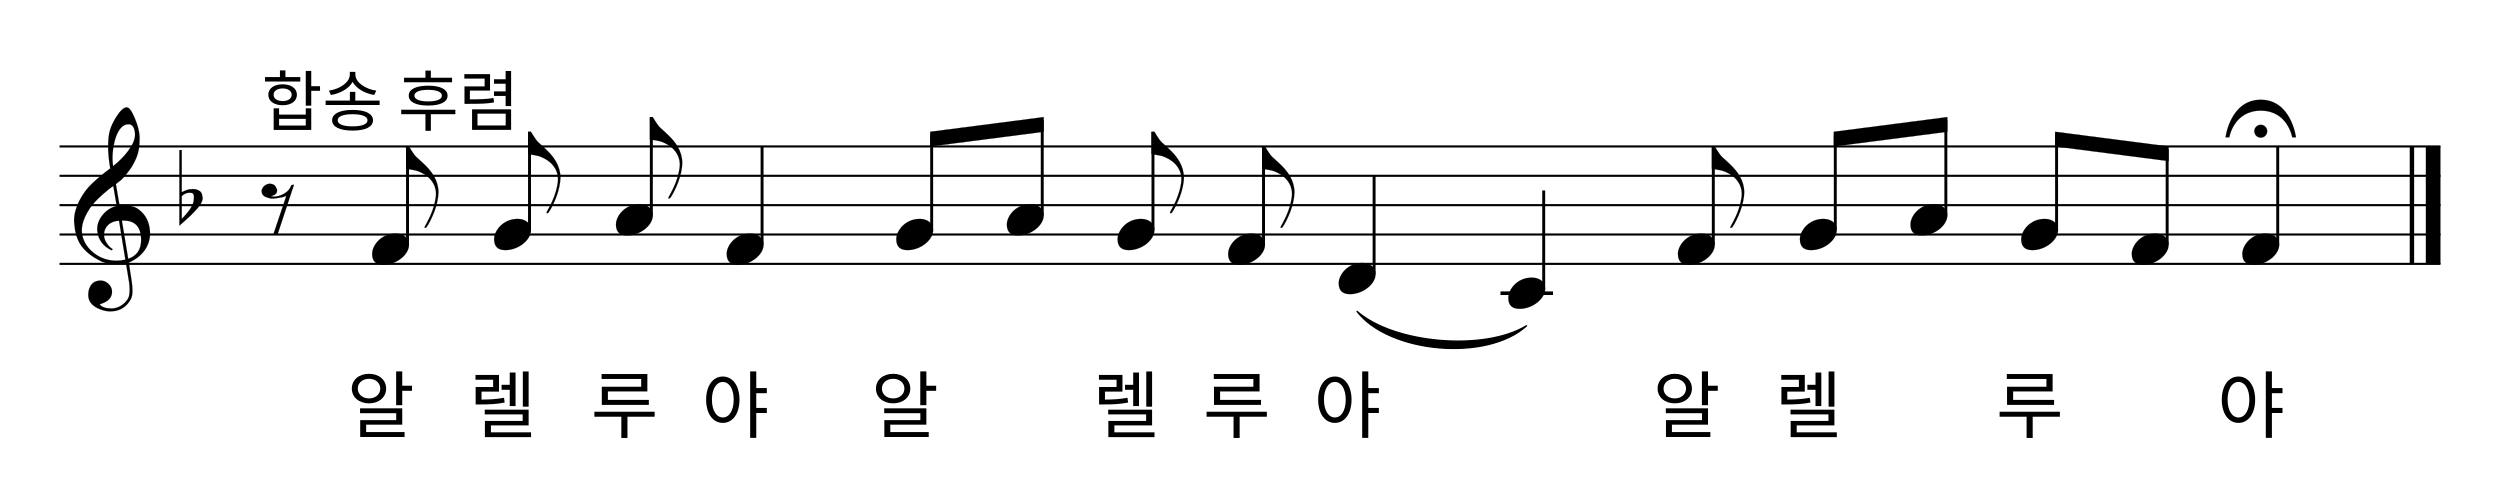
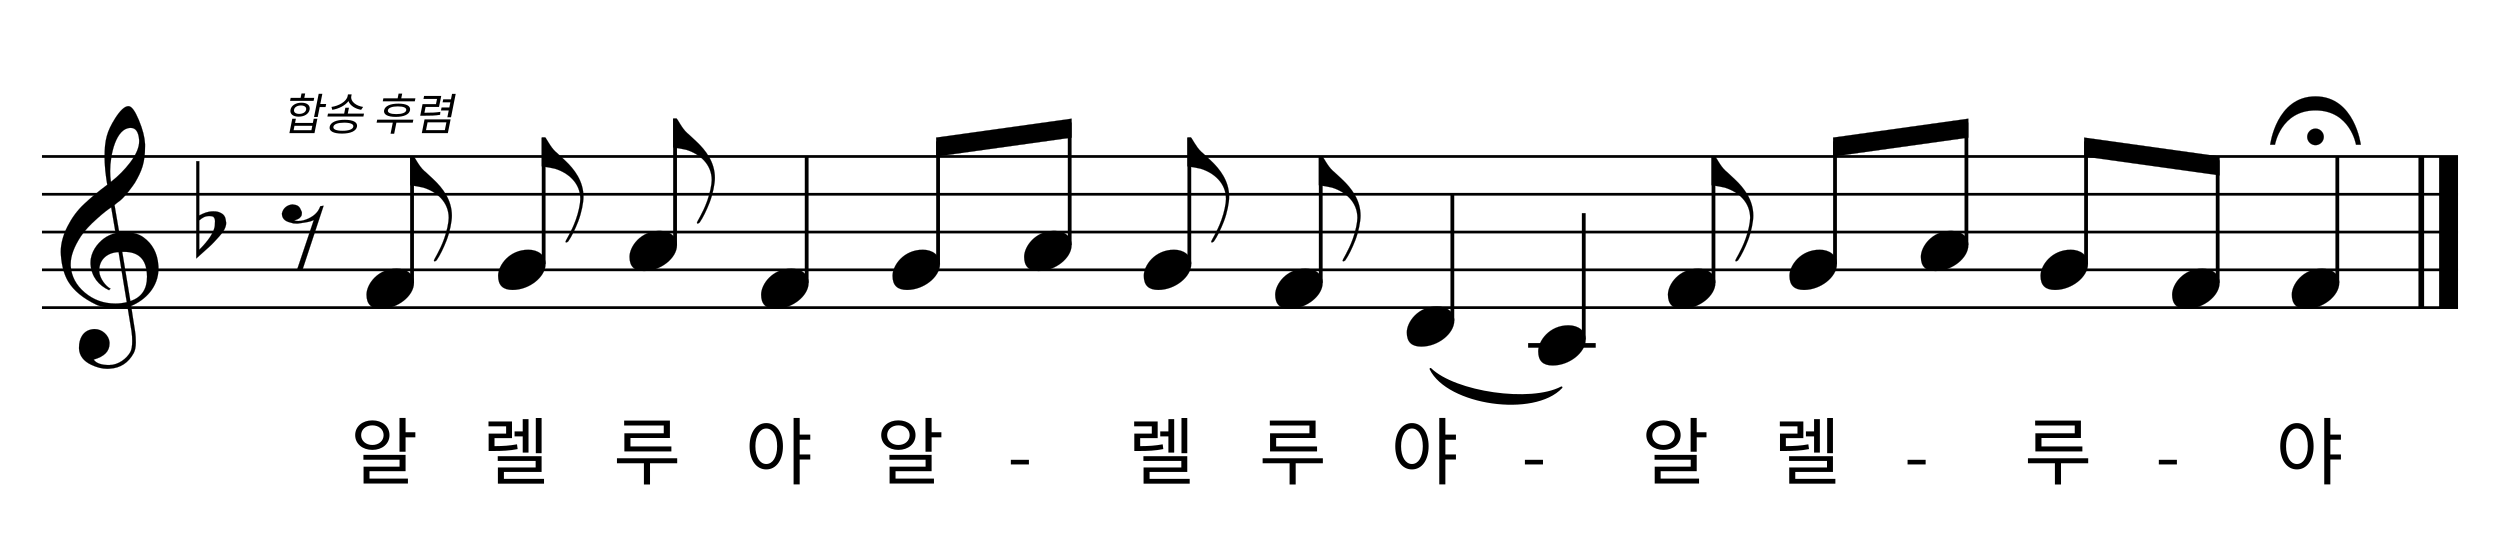
- <svg xmlns="http://www.w3.org/2000/svg" width="595.276" height="119.575" viewBox="0 0 595.276 119.575">
-   <g transform="translate(8.328598 8.328598) scale(0.6872852)">
-     <g transform="translate(0 8.503937) translate(8.503937 -0.3954913) scale(0.05649876)">
-       <g class="system">
-         <g class="section systemMilestone" />
-         <g class="section systemMilestone" />
-         <g class="measure">
-           <g class="staff">
-             <path d="M0 540 L14600 540" stroke-width="13" stroke="black" />
-             <path d="M0 720 L14600 720" stroke-width="13" stroke="black" />
-             <path d="M0 900 L14600 900" stroke-width="13" stroke="black" />
-             <path d="M0 1080 L14600 1080" stroke-width="13" stroke="black" />
-             <path d="M0 1260 L14600 1260" stroke-width="13" stroke="black" />
-             <g class="clef">
-               <g transform="translate(90, 1080) scale(0.72, 0.72)">
-                 <g>
-                   <path transform="scale(1,-1)" d="M441 -245c-23 -4 -48 -6 -76 -6c-59 0 -102 7 -130 20c-88 42 -150 93 -187 154c-26 44 -43 103 -48 176c0 6 -1 13 -1 19c0 54 15 111 45 170c29 57 65 106 110 148s96 85 153 127c-3 16 -8 46 -13 92c-4 43 -5 73 -5 89c0 117 16 172 69 257c34 54 64 82 89 82 c21 0 43 -30 69 -92s39 -115 41 -159v-15c0 -109 -21 -162 -67 -241c-13 -20 -63 -90 -98 -118c-13 -9 -25 -19 -37 -29l31 -181c8 1 18 2 28 2c58 0 102 -12 133 -35c59 -43 92 -104 98 -184c1 -7 1 -15 1 -22c0 -123 -87 -209 -181 -248c8 -57 17 -110 25 -162 c5 -31 6 -58 6 -80c0 -30 -5 -53 -14 -70c-35 -64 -88 -99 -158 -103c-5 0 -11 -1 -16 -1c-37 0 -72 10 -108 27c-50 24 -77 59 -80 105v11c0 29 7 55 20 76c18 28 45 42 79 44h6c49 0 93 -42 97 -87v-9c0 -51 -34 -86 -105 -106c17 -24 51 -36 102 -36c62 0 116 43 140 85 c9 16 13 41 13 74c0 20 -1 42 -5 67c-8 53 -18 106 -26 159zM461 939c-95 0 -135 -175 -135 -286c0 -24 2 -48 5 -71c50 39 92 82 127 128c40 53 60 100 60 140v8c-4 53 -22 81 -55 81h-2zM406 119l54 -326c73 25 110 78 110 161c0 7 0 15 -1 23c-7 95 -57 142 -151 142h-12 zM382 117c-72 -2 -128 -47 -128 -120v-7c2 -46 43 -99 75 -115c-3 -2 -7 -5 -10 -10c-70 33 -116 88 -123 172v11c0 68 44 126 88 159c23 17 49 29 78 36l-29 170c-21 -13 -52 -37 -92 -73c-50 -44 -86 -84 -109 -119c-45 -69 -67 -130 -67 -182v-13c5 -68 35 -127 93 -176 s125 -73 203 -73c25 0 50 3 75 9c-19 111 -36 221 -54 331z" stroke="black" />
-                 </g>
-               </g>
+ <svg xmlns="http://www.w3.org/2000/svg" xmlns:xlink="http://www.w3.org/1999/xlink" width="595.276" height="128px" version="1.1" overflow="hidden" id="yytagd6">
+   <defs>
+     <g id="E050-yytagd6">
+       <path transform="scale(1,-1)" d="M441 -245c-23 -4 -48 -6 -76 -6c-59 0 -102 7 -130 20c-88 42 -150 93 -187 154c-26 44 -43 103 -48 176c0 6 -1 13 -1 19c0 54 15 111 45 170c29 57 65 106 110 148s96 85 153 127c-3 16 -8 46 -13 92c-4 43 -5 73 -5 89c0 117 16 172 69 257c34 54 64 82 89 82 c21 0 43 -30 69 -92s39 -115 41 -159v-15c0 -109 -21 -162 -67 -241c-13 -20 -63 -90 -98 -118c-13 -9 -25 -19 -37 -29l31 -181c8 1 18 2 28 2c58 0 102 -12 133 -35c59 -43 92 -104 98 -184c1 -7 1 -15 1 -22c0 -123 -87 -209 -181 -248c8 -57 17 -110 25 -162 c5 -31 6 -58 6 -80c0 -30 -5 -53 -14 -70c-35 -64 -88 -99 -158 -103c-5 0 -11 -1 -16 -1c-37 0 -72 10 -108 27c-50 24 -77 59 -80 105v11c0 29 7 55 20 76c18 28 45 42 79 44h6c49 0 93 -42 97 -87v-9c0 -51 -34 -86 -105 -106c17 -24 51 -36 102 -36c62 0 116 43 140 85 c9 16 13 41 13 74c0 20 -1 42 -5 67c-8 53 -18 106 -26 159zM461 939c-95 0 -135 -175 -135 -286c0 -24 2 -48 5 -71c50 39 92 82 127 128c40 53 60 100 60 140v8c-4 53 -22 81 -55 81h-2zM406 119l54 -326c73 25 110 78 110 161c0 7 0 15 -1 23c-7 95 -57 142 -151 142h-12 zM382 117c-72 -2 -128 -47 -128 -120v-7c2 -46 43 -99 75 -115c-3 -2 -7 -5 -10 -10c-70 33 -116 88 -123 172v11c0 68 44 126 88 159c23 17 49 29 78 36l-29 170c-21 -13 -52 -37 -92 -73c-50 -44 -86 -84 -109 -119c-45 -69 -67 -130 -67 -182v-13c5 -68 35 -127 93 -176 s125 -73 203 -73c25 0 50 3 75 9c-19 111 -36 221 -54 331z" />
+     </g>
+     <g id="E260-yytagd6">
+       <path transform="scale(1,-1)" d="M20 110c32 16 54 27 93 27c26 0 35 -3 54 -13c13 -7 24 -20 27 -38l4 -25c0 -28 -16 -57 -45 -89c-23 -25 -39 -44 -65 -68l-88 -79v644h20v-359zM90 106c-32 0 -48 -10 -70 -29v-194c31 31 54 59 71 84c21 32 32 59 32 84c0 9 1 16 1 20c0 14 -3 21 -11 30l-8 3z" />
+     </g>
+     <g id="E4E6-yytagd6">
+       <path transform="scale(1,-1)" d="M0 123c7 34 33 56 69 60c29 -3 43 -9 53 -29c4 -8 7 -15 10 -22c0 -21 -1 -25 -11 -35c-5 -8 -18 -14 -40 -20l12 -3l15 -1c44 0 97 26 122 56c10 11 18 26 24 42c7 1 15 2 22 3l-140 -424h-36l111 330c-10 -6 -27 -12 -53 -16l-52 -8h-10l-20 1c-1 0 -8 3 -21 6 c-37 9 -55 28 -55 60z" />
+     </g>
+     <g id="E0A4-yytagd6">
+       <path transform="scale(1,-1)" d="M0 -39c0 68 73 172 200 172c66 0 114 -37 114 -95c0 -84 -106 -171 -218 -171c-64 0 -96 30 -96 94z" />
+     </g>
+     <g id="E240-yytagd6">
+       <path transform="scale(1,-1)" d="M179 -646c15 29 29 55 46 102c18 49 30 108 30 138c0 105 -80 173 -168 200c-18 5 -47 9 -87 16v190h22c8 0 33 -61 71 -95c4 -3 -2 3 61 -56c62 -58 122 -137 122 -241c0 -38 -13 -106 -35 -163c-20 -51 -43 -99 -66 -132c-6 -5 -10 -7 -13 -7s-5 2 -5 5l4 10 c1 3 14 25 18 33z" />
+     </g>
+     <g id="E4C0-yytagd6">
+       <path transform="scale(1,-1)" d="M0 0c0 0 40 320 300 320s300 -320 300 -320h-32s-38 227 -268 227s-268 -227 -268 -227h-32zM355 52c0 -30 -25 -55 -55 -55s-55 25 -55 55s25 55 55 55s55 -25 55 -55z" />
+     </g>
+   </defs>
+   <style type="text/css">#yytagd6 g.ending, #yytagd6 g.fing, #yytagd6 g.reh, #yytagd6 g.tempo {font-weight:bold;}#yytagd6 g.dir, #yytagd6 g.dynam, #yytagd6 g.mNum {font-style:italic;}#yytagd6 g.label {font-weight:normal;}#yytagd6 ellipse, #yytagd6 path, #yytagd6 polygon, #yytagd6 polyline, #yytagd6 rect {stroke:currentColor}#yytagd6 g.cursor {fill:dodgerblue; color:dodgerblue;}#yytagd6 g.cursor.chord {fill:limegreen; color:limegreen;}</style>
+   <svg class="definition-scale" color="black" font-family="Times, serif" viewBox="0 0 11910 2550">
+     <g class="page-margin" transform="translate(200, 200)">
+       <g id="i1sne6s7" class="mdiv pageMilestone" />
+       <g id="joizbxt" class="score pageMilestone" />
+       <g id="o1sd52yq" class="system">
+         <g id="l1wmsg6g" class="section systemMilestone" />
+         <g id="e1aj6r9q" class="section systemMilestone" />
+         <g id="y1mlm3pj" class="measure">
+           <g id="h1vddpi7" class="staff">
+             <path d="M0 540 L11510 540" stroke-width="13" />
+             <path d="M0 720 L11510 720" stroke-width="13" />
+             <path d="M0 900 L11510 900" stroke-width="13" />
+             <path d="M0 1080 L11510 1080" stroke-width="13" />
+             <path d="M0 1260 L11510 1260" stroke-width="13" />
+             <g id="cwzj9sl" class="clef">
+               <use xlink:href="#E050-yytagd6" transform="translate(90, 1080) scale(0.72, 0.72)" />
            </g>
-             <g class="keySig">
-               <g class="keyAccid">
-                 <g transform="translate(735, 900) scale(0.72, 0.72)">
-                   <g>
-                     <path transform="scale(1,-1)" d="M20 110c32 16 54 27 93 27c26 0 35 -3 54 -13c13 -7 24 -20 27 -38l4 -25c0 -28 -16 -57 -45 -89c-23 -25 -39 -44 -65 -68l-88 -79v644h20v-359zM90 106c-32 0 -48 -10 -70 -29v-194c31 31 54 59 71 84c21 32 32 59 32 84c0 9 1 16 1 20c0 14 -3 21 -11 30l-8 3z" stroke="black" />
-                   </g>
-                 </g>
+             <g id="d1taxx6v" class="keySig">
+               <g id="ewndzvz" class="keyAccid">
+                 <use xlink:href="#E260-yytagd6" transform="translate(735, 900) scale(0.72, 0.72)" />
              </g>
            </g>
            <g class="ledgerLines below">
-               <path d="M8836 1440 L9158 1440" stroke-width="22" stroke="black" />
+               <path d="M7080 1440 L7402 1440" stroke-width="22" />
            </g>
-             <g class="layer">
-               <g class="rest">
-                 <g transform="translate(1239, 900) scale(0.72, 0.72)">
-                   <g>
-                     <path transform="scale(1,-1)" d="M0 123c7 34 33 56 69 60c29 -3 43 -9 53 -29c4 -8 7 -15 10 -22c0 -21 -1 -25 -11 -35c-5 -8 -18 -14 -40 -20l12 -3l15 -1c44 0 97 26 122 56c10 11 18 26 24 42c7 1 15 2 22 3l-140 -424h-36l111 330c-10 -6 -27 -12 -53 -16l-52 -8h-10l-20 1c-1 0 -8 3 -21 6 c-37 9 -55 28 -55 60z" stroke="black" />
-                   </g>
-                 </g>
-               </g>
-               <g class="note">
-                 <g class="notehead">
-                   <g transform="translate(1917, 1170) scale(0.72, 0.72)">
-                     <g>
-                       <path transform="scale(1,-1)" d="M0 -39c0 68 73 172 200 172c66 0 114 -37 114 -95c0 -84 -106 -171 -218 -171c-64 0 -96 30 -96 94z" stroke="black" />
-                     </g>
-                   </g>
-                 </g>
-                 <g class="stem">
-                   <path d="M2134 1142 L2134 540" stroke-width="18" stroke="black" />
-                   <g class="flag">
-                     <g transform="translate(2125, 540) scale(0.72, 0.72)">
-                       <g>
-                         <path transform="scale(1,-1)" d="M179 -646c15 29 29 55 46 102c18 49 30 108 30 138c0 105 -80 173 -168 200c-18 5 -47 9 -87 16v190h22c8 0 33 -61 71 -95c4 -3 -2 3 61 -56c62 -58 122 -137 122 -241c0 -38 -13 -106 -35 -163c-20 -51 -43 -99 -66 -132c-6 -5 -10 -7 -13 -7s-5 2 -5 5l4 10 c1 3 14 25 18 33z" stroke="black" />
-                       </g>
-                     </g>
-                   </g>
-                 </g>
-                 <g class="verse">
-                   <g class="syl">
-                     <text x="1827" y="2292" font-size="450.674px" font-family="Malgun" transform=" translate(-64.38853 0)">알</text>
-                   </g>
-                 </g>
-               </g>
-               <g class="note">
-                 <g class="notehead">
-                   <g transform="translate(2665, 1080) scale(0.72, 0.72)">
-                     <g>
-                       <path transform="scale(1,-1)" d="M0 -39c0 68 73 172 200 172c66 0 114 -37 114 -95c0 -84 -106 -171 -218 -171c-64 0 -96 30 -96 94z" stroke="black" />
-                     </g>
-                   </g>
-                 </g>
-                 <g class="stem">
-                   <path d="M2882 1052 L2882 450" stroke-width="18" stroke="black" />
-                   <g class="flag">
-                     <g transform="translate(2873, 450) scale(0.72, 0.72)">
-                       <g>
-                         <path transform="scale(1,-1)" d="M179 -646c15 29 29 55 46 102c18 49 30 108 30 138c0 105 -80 173 -168 200c-18 5 -47 9 -87 16v190h22c8 0 33 -61 71 -95c4 -3 -2 3 61 -56c62 -58 122 -137 122 -241c0 -38 -13 -106 -35 -163c-20 -51 -43 -99 -66 -132c-6 -5 -10 -7 -13 -7s-5 2 -5 5l4 10 c1 3 14 25 18 33z" stroke="black" />
-                       </g>
-                     </g>
-                   </g>
-                 </g>
-                 <g class="verse">
-                   <g class="syl">
-                     <text x="2575" y="2292" font-size="450.674px" font-family="Malgun" transform=" translate(-64.38853 0)">렐</text>
-                   </g>
-                 </g>
-               </g>
-               <g class="note">
-                 <g class="notehead">
-                   <g transform="translate(3412, 990) scale(0.72, 0.72)">
-                     <g>
-                       <path transform="scale(1,-1)" d="M0 -39c0 68 73 172 200 172c66 0 114 -37 114 -95c0 -84 -106 -171 -218 -171c-64 0 -96 30 -96 94z" stroke="black" />
-                     </g>
-                   </g>
-                 </g>
-                 <g class="stem">
-                   <path d="M3629 962 L3629 360" stroke-width="18" stroke="black" />
-                   <g class="flag">
-                     <g transform="translate(3620, 360) scale(0.72, 0.72)">
-                       <g>
-                         <path transform="scale(1,-1)" d="M179 -646c15 29 29 55 46 102c18 49 30 108 30 138c0 105 -80 173 -168 200c-18 5 -47 9 -87 16v190h22c8 0 33 -61 71 -95c4 -3 -2 3 61 -56c62 -58 122 -137 122 -241c0 -38 -13 -106 -35 -163c-20 -51 -43 -99 -66 -132c-6 -5 -10 -7 -13 -7s-5 2 -5 5l4 10 c1 3 14 25 18 33z" stroke="black" />
-                       </g>
-                     </g>
-                   </g>
-                 </g>
-                 <g class="verse">
-                   <g class="syl">
-                     <text x="3322" y="2292" font-size="450.674px" font-family="Malgun" transform=" translate(-64.38853 0)">루</text>
-                   </g>
-                 </g>
-               </g>
-               <g class="note">
-                 <g class="notehead">
-                   <g transform="translate(4091, 1170) scale(0.72, 0.72)">
-                     <g>
-                       <path transform="scale(1,-1)" d="M0 -39c0 68 73 172 200 172c66 0 114 -37 114 -95c0 -84 -106 -171 -218 -171c-64 0 -96 30 -96 94z" stroke="black" />
-                     </g>
-                   </g>
-                 </g>
-                 <g class="stem">
-                   <path d="M4308 1142 L4308 540" stroke-width="18" stroke="black" />
-                 </g>
-                 <g class="verse">
-                   <g class="syl">
-                     <text x="4001" y="2292" font-size="450.674px" font-family="Malgun" transform=" translate(-64.38853 0)">야</text>
-                   </g>
-                 </g>
-               </g>
-               <g class="beam">
-                 <polygon points="5339,450 6035,360 6035,450 5339,540" stroke="black" />
-                 <g class="note">
-                   <g class="notehead">
-                     <g transform="translate(5131, 1080) scale(0.72, 0.72)">
-                       <g>
-                         <path transform="scale(1,-1)" d="M0 -39c0 68 73 172 200 172c66 0 114 -37 114 -95c0 -84 -106 -171 -218 -171c-64 0 -96 30 -96 94z" stroke="black" />
-                       </g>
-                     </g>
-                   </g>
-                   <g class="stem">
-                     <path d="M5348 1052 L5348 468" stroke-width="18" stroke="black" />
-                   </g>
-                   <g class="verse">
-                     <g class="syl">
-                       <text x="5041" y="2292" font-size="450.674px" font-family="Malgun" transform=" translate(-64.38853 0)">알</text>
-                     </g>
-                   </g>
-                 </g>
-                 <g class="note">
-                   <g class="notehead">
-                     <g transform="translate(5809, 990) scale(0.72, 0.72)">
-                       <g>
-                         <path transform="scale(1,-1)" d="M0 -39c0 68 73 172 200 172c66 0 114 -37 114 -95c0 -84 -106 -171 -218 -171c-64 0 -96 30 -96 94z" stroke="black" />
-                       </g>
-                     </g>
-                   </g>
-                   <g class="stem">
-                     <path d="M6026 962 L6026 378" stroke-width="18" stroke="black" />
-                   </g>
-                 </g>
-               </g>
-               <g class="note">
-                 <g class="notehead">
-                   <g transform="translate(6488, 1080) scale(0.72, 0.72)">
-                     <g>
-                       <path transform="scale(1,-1)" d="M0 -39c0 68 73 172 200 172c66 0 114 -37 114 -95c0 -84 -106 -171 -218 -171c-64 0 -96 30 -96 94z" stroke="black" />
-                     </g>
-                   </g>
-                 </g>
-                 <g class="stem">
-                   <path d="M6705 1052 L6705 450" stroke-width="18" stroke="black" />
-                   <g class="flag">
-                     <g transform="translate(6696, 450) scale(0.72, 0.72)">
-                       <g>
-                         <path transform="scale(1,-1)" d="M179 -646c15 29 29 55 46 102c18 49 30 108 30 138c0 105 -80 173 -168 200c-18 5 -47 9 -87 16v190h22c8 0 33 -61 71 -95c4 -3 -2 3 61 -56c62 -58 122 -137 122 -241c0 -38 -13 -106 -35 -163c-20 -51 -43 -99 -66 -132c-6 -5 -10 -7 -13 -7s-5 2 -5 5l4 10 c1 3 14 25 18 33z" stroke="black" />
-                       </g>
-                     </g>
-                   </g>
-                 </g>
-                 <g class="verse">
-                   <g class="syl">
-                     <text x="6398" y="2292" font-size="450.674px" font-family="Malgun" transform=" translate(-64.38853 0)">렐</text>
-                   </g>
-                 </g>
-               </g>
-               <g class="note">
-                 <g class="notehead">
-                   <g transform="translate(7166, 1170) scale(0.72, 0.72)">
-                     <g>
-                       <path transform="scale(1,-1)" d="M0 -39c0 68 73 172 200 172c66 0 114 -37 114 -95c0 -84 -106 -171 -218 -171c-64 0 -96 30 -96 94z" stroke="black" />
-                     </g>
-                   </g>
-                 </g>
-                 <g class="stem">
-                   <path d="M7383 1142 L7383 540" stroke-width="18" stroke="black" />
-                   <g class="flag">
-                     <g transform="translate(7374, 540) scale(0.72, 0.72)">
-                       <g>
-                         <path transform="scale(1,-1)" d="M179 -646c15 29 29 55 46 102c18 49 30 108 30 138c0 105 -80 173 -168 200c-18 5 -47 9 -87 16v190h22c8 0 33 -61 71 -95c4 -3 -2 3 61 -56c62 -58 122 -137 122 -241c0 -38 -13 -106 -35 -163c-20 -51 -43 -99 -66 -132c-6 -5 -10 -7 -13 -7s-5 2 -5 5l4 10 c1 3 14 25 18 33z" stroke="black" />
-                       </g>
-                     </g>
-                   </g>
-                 </g>
-                 <g class="verse">
-                   <g class="syl">
-                     <text x="7076" y="2292" font-size="450.674px" font-family="Malgun" transform=" translate(-64.38853 0)">루</text>
-                   </g>
-                 </g>
-               </g>
-               <g class="note">
-                 <g class="notehead">
-                   <g transform="translate(7844, 1350) scale(0.72, 0.72)">
-                     <g>
-                       <path transform="scale(1,-1)" d="M0 -39c0 68 73 172 200 172c66 0 114 -37 114 -95c0 -84 -106 -171 -218 -171c-64 0 -96 30 -96 94z" stroke="black" />
-                     </g>
-                   </g>
-                 </g>
-                 <g class="stem">
-                   <path d="M8061 1322 L8061 720" stroke-width="18" stroke="black" />
-                 </g>
-                 <g class="verse">
-                   <g class="syl">
-                     <text x="7754" y="2292" font-size="450.674px" font-family="Malgun" transform=" translate(-64.38853 0)">야</text>
-                   </g>
-                 </g>
-               </g>
-               <g class="note">
-                 <g class="notehead">
-                   <g transform="translate(8884, 1440) scale(0.72, 0.72)">
-                     <g>
-                       <path transform="scale(1,-1)" d="M0 -39c0 68 73 172 200 172c66 0 114 -37 114 -95c0 -84 -106 -171 -218 -171c-64 0 -96 30 -96 94z" stroke="black" />
-                     </g>
-                   </g>
-                 </g>
-                 <g class="stem">
-                   <path d="M9101 1412 L9101 810" stroke-width="18" stroke="black" />
-                 </g>
-               </g>
-               <g class="note">
-                 <g class="notehead">
-                   <g transform="translate(9924, 1170) scale(0.72, 0.72)">
-                     <g>
-                       <path transform="scale(1,-1)" d="M0 -39c0 68 73 172 200 172c66 0 114 -37 114 -95c0 -84 -106 -171 -218 -171c-64 0 -96 30 -96 94z" stroke="black" />
-                     </g>
-                   </g>
-                 </g>
-                 <g class="stem">
-                   <path d="M10141 1142 L10141 540" stroke-width="18" stroke="black" />
-                   <g class="flag">
-                     <g transform="translate(10132, 540) scale(0.72, 0.72)">
-                       <g>
-                         <path transform="scale(1,-1)" d="M179 -646c15 29 29 55 46 102c18 49 30 108 30 138c0 105 -80 173 -168 200c-18 5 -47 9 -87 16v190h22c8 0 33 -61 71 -95c4 -3 -2 3 61 -56c62 -58 122 -137 122 -241c0 -38 -13 -106 -35 -163c-20 -51 -43 -99 -66 -132c-6 -5 -10 -7 -13 -7s-5 2 -5 5l4 10 c1 3 14 25 18 33z" stroke="black" />
-                       </g>
-                     </g>
-                   </g>
-                 </g>
-                 <g class="verse">
-                   <g class="syl">
-                     <text x="9834" y="2292" font-size="450.674px" font-family="Malgun" transform=" translate(-64.38853 0)">알</text>
-                   </g>
-                 </g>
-               </g>
-               <g class="beam">
-                 <polygon points="10880,450 11576,360 11576,450 10880,540" stroke="black" />
-                 <g class="note">
-                   <g class="notehead">
-                     <g transform="translate(10672, 1080) scale(0.72, 0.72)">
-                       <g>
-                         <path transform="scale(1,-1)" d="M0 -39c0 68 73 172 200 172c66 0 114 -37 114 -95c0 -84 -106 -171 -218 -171c-64 0 -96 30 -96 94z" stroke="black" />
-                       </g>
-                     </g>
-                   </g>
-                   <g class="stem">
-                     <path d="M10889 1052 L10889 468" stroke-width="18" stroke="black" />
-                   </g>
-                   <g class="verse">
-                     <g class="syl">
-                       <text x="10582" y="2292" font-size="450.674px" font-family="Malgun" transform=" translate(-64.38853 0)">렐</text>
-                     </g>
-                   </g>
-                 </g>
-                 <g class="note">
-                   <g class="notehead">
-                     <g transform="translate(11350, 990) scale(0.72, 0.72)">
-                       <g>
-                         <path transform="scale(1,-1)" d="M0 -39c0 68 73 172 200 172c66 0 114 -37 114 -95c0 -84 -106 -171 -218 -171c-64 0 -96 30 -96 94z" stroke="black" />
-                       </g>
-                     </g>
-                   </g>
-                   <g class="stem">
-                     <path d="M11567 962 L11567 378" stroke-width="18" stroke="black" />
-                   </g>
-                 </g>
-               </g>
-               <g class="beam">
-                 <polygon points="12237,450 12933,540 12933,630 12237,540" stroke="black" />
-                 <g class="note">
-                   <g class="notehead">
-                     <g transform="translate(12029, 1080) scale(0.72, 0.72)">
-                       <g>
-                         <path transform="scale(1,-1)" d="M0 -39c0 68 73 172 200 172c66 0 114 -37 114 -95c0 -84 -106 -171 -218 -171c-64 0 -96 30 -96 94z" stroke="black" />
-                       </g>
-                     </g>
-                   </g>
-                   <g class="stem">
-                     <path d="M12246 1052 L12246 468" stroke-width="18" stroke="black" />
-                   </g>
-                   <g class="verse">
-                     <g class="syl">
-                       <text x="11939" y="2292" font-size="450.674px" font-family="Malgun" transform=" translate(-64.38853 0)">루</text>
-                     </g>
-                   </g>
-                 </g>
-                 <g class="note">
-                   <g class="notehead">
-                     <g transform="translate(12707, 1170) scale(0.72, 0.72)">
-                       <g>
-                         <path transform="scale(1,-1)" d="M0 -39c0 68 73 172 200 172c66 0 114 -37 114 -95c0 -84 -106 -171 -218 -171c-64 0 -96 30 -96 94z" stroke="black" />
-                       </g>
-                     </g>
-                   </g>
-                   <g class="stem">
-                     <path d="M12924 1142 L12924 558" stroke-width="18" stroke="black" />
-                   </g>
-                 </g>
-               </g>
-               <g class="note">
-                 <g class="notehead">
-                   <g transform="translate(13385, 1170) scale(0.72, 0.72)">
-                     <g>
-                       <path transform="scale(1,-1)" d="M0 -39c0 68 73 172 200 172c66 0 114 -37 114 -95c0 -84 -106 -171 -218 -171c-64 0 -96 30 -96 94z" stroke="black" />
-                     </g>
-                   </g>
-                 </g>
-                 <g class="stem">
-                   <path d="M13602 1142 L13602 540" stroke-width="18" stroke="black" />
-                 </g>
-                 <g class="verse">
-                   <g class="syl">
-                     <text x="13295" y="2292" font-size="450.674px" font-family="Malgun" transform=" translate(-64.38853 0)">야</text>
+             <g id="lylfi5p" class="layer">
+               <g id="m1g2je9u" class="rest">
+                 <use xlink:href="#E4E6-yytagd6" transform="translate(1143, 900) scale(0.72, 0.72)" />
+               </g>
+               <g id="nt5uh1z" class="note">
+                 <g class="notehead">
+                   <use xlink:href="#E0A4-yytagd6" transform="translate(1546, 1170) scale(0.72, 0.72)" />
+                 </g>
+                 <g id="vvfhpcc" class="stem">
+                   <path d="M1763 1142 L1763 540" stroke-width="18" />
+                   <g id="w1sm6zu4" class="flag">
+                     <use xlink:href="#E240-yytagd6" transform="translate(1754, 540) scale(0.72, 0.72)" />
+                   </g>
+                 </g>
+                 <g id="o91xqvo" class="verse">
+                   <g id="p11nlwqj" class="syl">
+                     <text x="1469" y="2075" font-size="0px">
+                       <tspan id="qg2im40" class="text">
+                         <tspan font-size="349.964px">알</tspan>
+                       </tspan>
+                     </text>
+                   </g>
+                 </g>
+               </g>
+               <g id="r1jhaux4" class="note">
+                 <g class="notehead">
+                   <use xlink:href="#E0A4-yytagd6" transform="translate(2173, 1080) scale(0.72, 0.72)" />
+                 </g>
+                 <g id="x150344i" class="stem">
+                   <path d="M2390 1052 L2390 450" stroke-width="18" />
+                   <g id="y1pc8qao" class="flag">
+                     <use xlink:href="#E240-yytagd6" transform="translate(2381, 450) scale(0.72, 0.72)" />
+                   </g>
+                 </g>
+                 <g id="svry41x" class="verse">
+                   <g id="t1r6ix0y" class="syl">
+                     <text x="2096" y="2075" font-size="0px">
+                       <tspan id="u94cklo" class="text">
+                         <tspan font-size="349.964px">렐</tspan>
+                       </tspan>
+                     </text>
+                   </g>
+                 </g>
+               </g>
+               <g id="v1atdpwo" class="note">
+                 <g class="notehead">
+                   <use xlink:href="#E0A4-yytagd6" transform="translate(2799, 990) scale(0.72, 0.72)" />
+                 </g>
+                 <g id="zs2lie0" class="stem">
+                   <path d="M3016 962 L3016 360" stroke-width="18" />
+                   <g id="afw5qlw" class="flag">
+                     <use xlink:href="#E240-yytagd6" transform="translate(3007, 360) scale(0.72, 0.72)" />
+                   </g>
+                 </g>
+                 <g id="wjxtm15" class="verse">
+                   <g id="x1tr4huc" class="syl">
+                     <text x="2722" y="2075" font-size="0px">
+                       <tspan id="y8srgg7" class="text">
+                         <tspan font-size="349.964px">루</tspan>
+                       </tspan>
+                     </text>
+                   </g>
+                 </g>
+               </g>
+               <g id="z5i5ll3" class="note">
+                 <g class="notehead">
+                   <use xlink:href="#E0A4-yytagd6" transform="translate(3426, 1170) scale(0.72, 0.72)" />
+                 </g>
+                 <g id="bjfnufs" class="stem">
+                   <path d="M3643 1142 L3643 540" stroke-width="18" />
+                 </g>
+                 <g id="akrd7tw" class="verse">
+                   <g id="bbdltch" class="syl">
+                     <text x="3349" y="2075" font-size="0px">
+                       <tspan id="c17jbknu" class="text">
+                         <tspan font-size="349.964px">야</tspan>
+                       </tspan>
+                     </text>
+                   </g>
+                 </g>
+               </g>
+               <g id="d1fgawrj" class="beam">
+                 <polygon points="4260,450 4905,360 4905,450 4260,540" />
+                 <g id="e2at5ux" class="note">
+                   <g class="notehead">
+                     <use xlink:href="#E0A4-yytagd6" transform="translate(4052, 1080) scale(0.72, 0.72)" />
+                   </g>
+                   <g id="cm9obj2" class="stem">
+                     <path d="M4269 1052 L4269 468" stroke-width="18" />
+                   </g>
+                   <g id="fbxo68f" class="verse">
+                     <g id="g3i3trv" class="syl">
+                       <text x="3975" y="2075" font-size="0px">
+                         <tspan id="hzvly9s" class="text">
+                           <tspan font-size="349.964px">알</tspan>
+                         </tspan>
+                       </text>
+                     </g>
+                   </g>
+                 </g>
+                 <g id="i15b2yrd" class="note">
+                   <g class="notehead">
+                     <use xlink:href="#E0A4-yytagd6" transform="translate(4679, 990) scale(0.72, 0.72)" />
+                   </g>
+                   <g id="d1nncnz8" class="stem">
+                     <path d="M4896 962 L4896 378" stroke-width="18" />
+                   </g>
+                   <g id="j2d2xx5" class="verse">
+                     <g id="k1athtjc" class="syl">
+                       <text x="4602" y="2075" font-size="0px">
+                         <tspan id="l4vbey9" class="text">
+                           <tspan font-size="349.964px">-</tspan>
+                         </tspan>
+                       </text>
+                     </g>
+                   </g>
+                 </g>
+               </g>
+               <g id="mau2ili" class="note">
+                 <g class="notehead">
+                   <use xlink:href="#E0A4-yytagd6" transform="translate(5249, 1080) scale(0.72, 0.72)" />
+                 </g>
+                 <g id="eul7suy" class="stem">
+                   <path d="M5466 1052 L5466 450" stroke-width="18" />
+                   <g id="f1hnizlb" class="flag">
+                     <use xlink:href="#E240-yytagd6" transform="translate(5457, 450) scale(0.72, 0.72)" />
+                   </g>
+                 </g>
+                 <g id="n9s3k6r" class="verse">
+                   <g id="om9e001" class="syl">
+                     <text x="5172" y="2075" font-size="0px">
+                       <tspan id="p1yu493r" class="text">
+                         <tspan font-size="349.964px">렐</tspan>
+                       </tspan>
+                     </text>
+                   </g>
+                 </g>
+               </g>
+               <g id="qwl5wti" class="note">
+                 <g class="notehead">
+                   <use xlink:href="#E0A4-yytagd6" transform="translate(5875, 1170) scale(0.72, 0.72)" />
+                 </g>
+                 <g id="g1yzrmbw" class="stem">
+                   <path d="M6092 1142 L6092 540" stroke-width="18" />
+                   <g id="hr6vp8u" class="flag">
+                     <use xlink:href="#E240-yytagd6" transform="translate(6083, 540) scale(0.72, 0.72)" />
+                   </g>
+                 </g>
+                 <g id="r1yujtpt" class="verse">
+                   <g id="s606m9k" class="syl">
+                     <text x="5798" y="2075" font-size="0px">
+                       <tspan id="t1ijfu4p" class="text">
+                         <tspan font-size="349.964px">루</tspan>
+                       </tspan>
+                     </text>
+                   </g>
+                 </g>
+               </g>
+               <g id="u1if0mn5" class="note">
+                 <g class="notehead">
+                   <use xlink:href="#E0A4-yytagd6" transform="translate(6502, 1350) scale(0.72, 0.72)" />
+                 </g>
+                 <g id="i1ghe2nt" class="stem">
+                   <path d="M6719 1322 L6719 720" stroke-width="18" />
+                 </g>
+                 <g id="v1lpmk6e" class="verse">
+                   <g id="wuyxnhk" class="syl">
+                     <text x="6425" y="2075" font-size="0px">
+                       <tspan id="x1vf3laz" class="text">
+                         <tspan font-size="349.964px">야</tspan>
+                       </tspan>
+                     </text>
+                   </g>
+                 </g>
+               </g>
+               <g id="z1lomm8e" class="note">
+                 <g class="notehead">
+                   <use xlink:href="#E0A4-yytagd6" transform="translate(7128, 1440) scale(0.72, 0.72)" />
+                 </g>
+                 <g id="jp8jev0" class="stem">
+                   <path d="M7345 1412 L7345 810" stroke-width="18" />
+                 </g>
+                 <g id="a98sehy" class="verse">
+                   <g id="b1mx8ewi" class="syl">
+                     <text x="7051" y="2075" font-size="0px">
+                       <tspan id="cpxtt0k" class="text">
+                         <tspan font-size="349.964px">-</tspan>
+                       </tspan>
+                     </text>
+                   </g>
+                 </g>
+               </g>
+               <g id="dptxj9v" class="note">
+                 <g class="notehead">
+                   <use xlink:href="#E0A4-yytagd6" transform="translate(7746, 1170) scale(0.72, 0.72)" />
+                 </g>
+                 <g id="krwpboi" class="stem">
+                   <path d="M7963 1142 L7963 540" stroke-width="18" />
+                   <g id="l1lr6s3j" class="flag">
+                     <use xlink:href="#E240-yytagd6" transform="translate(7954, 540) scale(0.72, 0.72)" />
+                   </g>
+                 </g>
+                 <g id="ee07czb" class="verse">
+                   <g id="fbagy6c" class="syl">
+                     <text x="7620" y="2075" font-size="0px">
+                       <tspan id="g1mzeyli" class="text">
+                         <tspan font-size="349.964px">알</tspan>
+                       </tspan>
+                     </text>
+                   </g>
+                 </g>
+               </g>
+               <g id="hzio6y" class="beam">
+                 <polygon points="8533,450 9177,360 9177,450 8533,540" />
+                 <g id="i1w0xjr1" class="note">
+                   <g class="notehead">
+                     <use xlink:href="#E0A4-yytagd6" transform="translate(8325, 1080) scale(0.72, 0.72)" />
+                   </g>
+                   <g id="ms2p03l" class="stem">
+                     <path d="M8542 1052 L8542 468" stroke-width="18" />
+                   </g>
+                   <g id="j1b7fpi1" class="verse">
+                     <g id="k78ysbw" class="syl">
+                       <text x="8248" y="2075" font-size="0px">
+                         <tspan id="l379wl" class="text">
+                           <tspan font-size="349.964px">렐</tspan>
+                         </tspan>
+                       </text>
+                     </g>
+                   </g>
+                 </g>
+                 <g id="medbrkq" class="note">
+                   <g class="notehead">
+                     <use xlink:href="#E0A4-yytagd6" transform="translate(8951, 990) scale(0.72, 0.72)" />
+                   </g>
+                   <g id="n1sdw86z" class="stem">
+                     <path d="M9168 962 L9168 378" stroke-width="18" />
+                   </g>
+                   <g id="ny621vb" class="verse">
+                     <g id="o1l24x9c" class="syl">
+                       <text x="8874" y="2075" font-size="0px">
+                         <tspan id="putkb7m" class="text">
+                           <tspan font-size="349.964px">-</tspan>
+                         </tspan>
+                       </text>
+                     </g>
+                   </g>
+                 </g>
+               </g>
+               <g id="qb4bwd9" class="beam">
+                 <polygon points="9729,450 10374,540 10374,630 9729,540" />
+                 <g id="r142mblw" class="note">
+                   <g class="notehead">
+                     <use xlink:href="#E0A4-yytagd6" transform="translate(9521, 1080) scale(0.72, 0.72)" />
+                   </g>
+                   <g id="oi29eih" class="stem">
+                     <path d="M9738 1052 L9738 468" stroke-width="18" />
+                   </g>
+                   <g id="sctu8w2" class="verse">
+                     <g id="t10362g8" class="syl">
+                       <text x="9444" y="2075" font-size="0px">
+                         <tspan id="ug2sf2u" class="text">
+                           <tspan font-size="349.964px">루</tspan>
+                         </tspan>
+                       </text>
+                     </g>
+                   </g>
+                 </g>
+                 <g id="vjq6drq" class="note">
+                   <g class="notehead">
+                     <use xlink:href="#E0A4-yytagd6" transform="translate(10148, 1170) scale(0.72, 0.72)" />
+                   </g>
+                   <g id="p1wbix60" class="stem">
+                     <path d="M10365 1142 L10365 558" stroke-width="18" />
+                   </g>
+                   <g id="w63zneu" class="verse">
+                     <g id="x1mqzxxe" class="syl">
+                       <text x="10071" y="2075" font-size="0px">
+                         <tspan id="y1am68q9" class="text">
+                           <tspan font-size="349.964px">-</tspan>
+                         </tspan>
+                       </text>
+                     </g>
+                   </g>
+                 </g>
+               </g>
+               <g id="z1b5subh" class="note">
+                 <g class="notehead">
+                   <use xlink:href="#E0A4-yytagd6" transform="translate(10718, 1170) scale(0.72, 0.72)" />
+                 </g>
+                 <g id="q1g9jx97" class="stem">
+                   <path d="M10935 1142 L10935 540" stroke-width="18" />
+                 </g>
+                 <g id="atoc67t" class="verse">
+                   <g id="bq0p7lv" class="syl">
+                     <text x="10641" y="2075" font-size="0px">
+                       <tspan id="c6kgd81" class="text">
+                         <tspan font-size="349.964px">야</tspan>
+                       </tspan>
+                     </text>
                  </g>
                </g>
              </g>
            </g>
          </g>
-           <g class="dir">
-             <text x="1239" y="412" font-size="405px" font-family="Malgun">합송 후렴</text>
-           </g>
-           <g class="slur">
-             <path d="M7957,1552 C8183,1750 8736,1798 8995,1640 C8754,1860 8155,1808 7957,1552" stroke-width="9" stroke-linecap="round" stroke-linejoin="round" stroke="black" />
-           </g>
-           <g class="fermata">
-             <g transform="translate(13282, 484) scale(0.72, 0.72)">
-               <g>
-                 <path transform="scale(1,-1)" d="M0 0c0 0 40 320 300 320s300 -320 300 -320h-32s-38 227 -268 227s-268 -227 -268 -227h-32zM355 52c0 -30 -25 -55 -55 -55s-55 25 -55 55s25 55 55 55s55 -25 55 -55z" stroke="black" />
-               </g>
-             </g>
-           </g>
-           <g class="barLine">
-             <path d="M14425 540 L14425 1260" stroke-width="27" stroke="black" />
-             <path d="M14555 540 L14555 1260" stroke-width="90" stroke="black" />
+           <g id="i5t4utc" class="dir">
+             <text x="1143" y="415" font-size="0px">
+               <tspan id="j45rhu1" class="rend">
+                 <tspan id="k12d4vgc" class="text">
+                   <tspan font-size="209.979px">합송 후렴</tspan>
+                 </tspan>
+               </tspan>
+             </text>
+           </g>
+           <g id="yum8h46" class="slur">
+             <path d="M6615,1552 C6731,1665 7092,1718 7239,1640 C7109,1780 6697,1721 6615,1552" stroke-width="9" stroke-linecap="round" stroke-linejoin="round" />
+           </g>
+           <g id="d1d0dw3r" class="fermata">
+             <use xlink:href="#E4C0-yytagd6" transform="translate(10615, 484) scale(0.72, 0.72)" />
+           </g>
+           <g id="g5hkz81" class="barLine">
+             <path d="M11335 540 L11335 1260" stroke-width="27" />
+             <path d="M11465 540 L11465 1260" stroke-width="90" />
          </g>
        </g>
-         <g class="systemMilestoneEnd d1dzoa28" />
-         <g class="systemMilestoneEnd wvbwnak" />
+         <g id="n19agfw7" class="systemMilestoneEnd e1aj6r9q" />
+         <g id="ouk92gs" class="systemMilestoneEnd l1wmsg6g" />
      </g>
-     </g>
-   </g>
+       <g id="p1o2st7l" class="pageMilestoneEnd joizbxt" />
+       <g id="q1u53mt6" class="pageMilestoneEnd i1sne6s7" />
+     </g>
+   </svg>
</svg>
